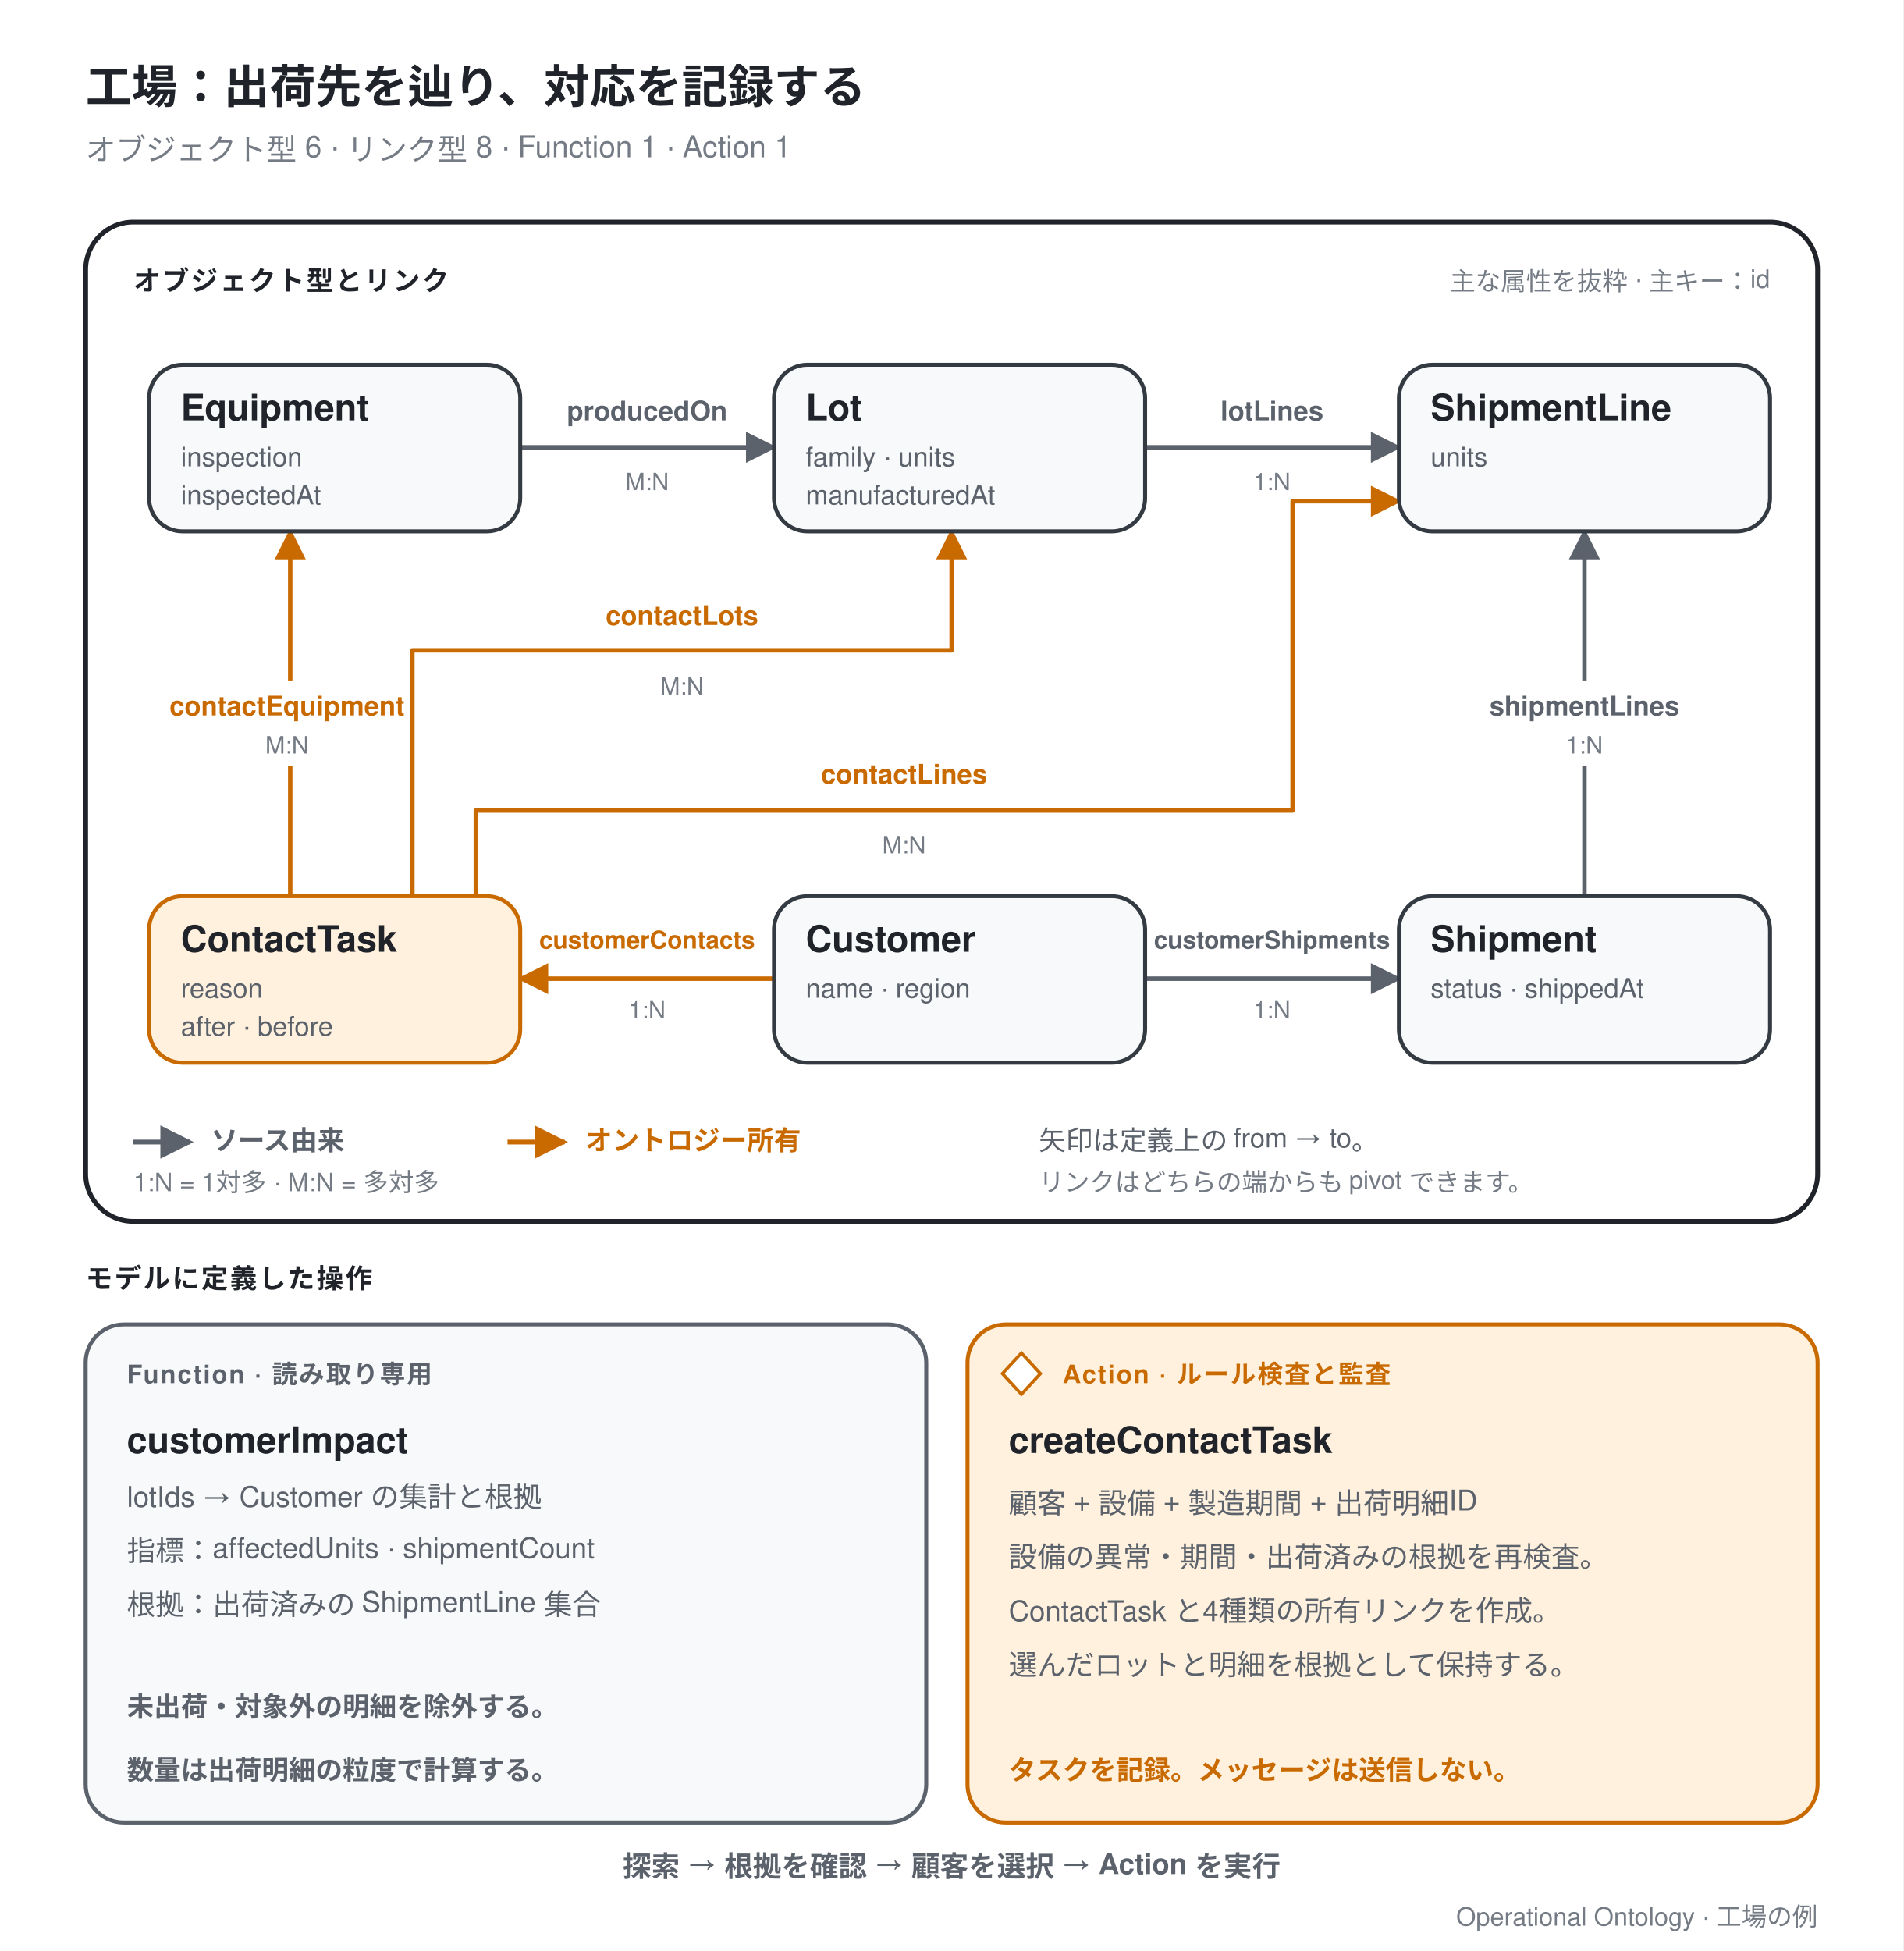
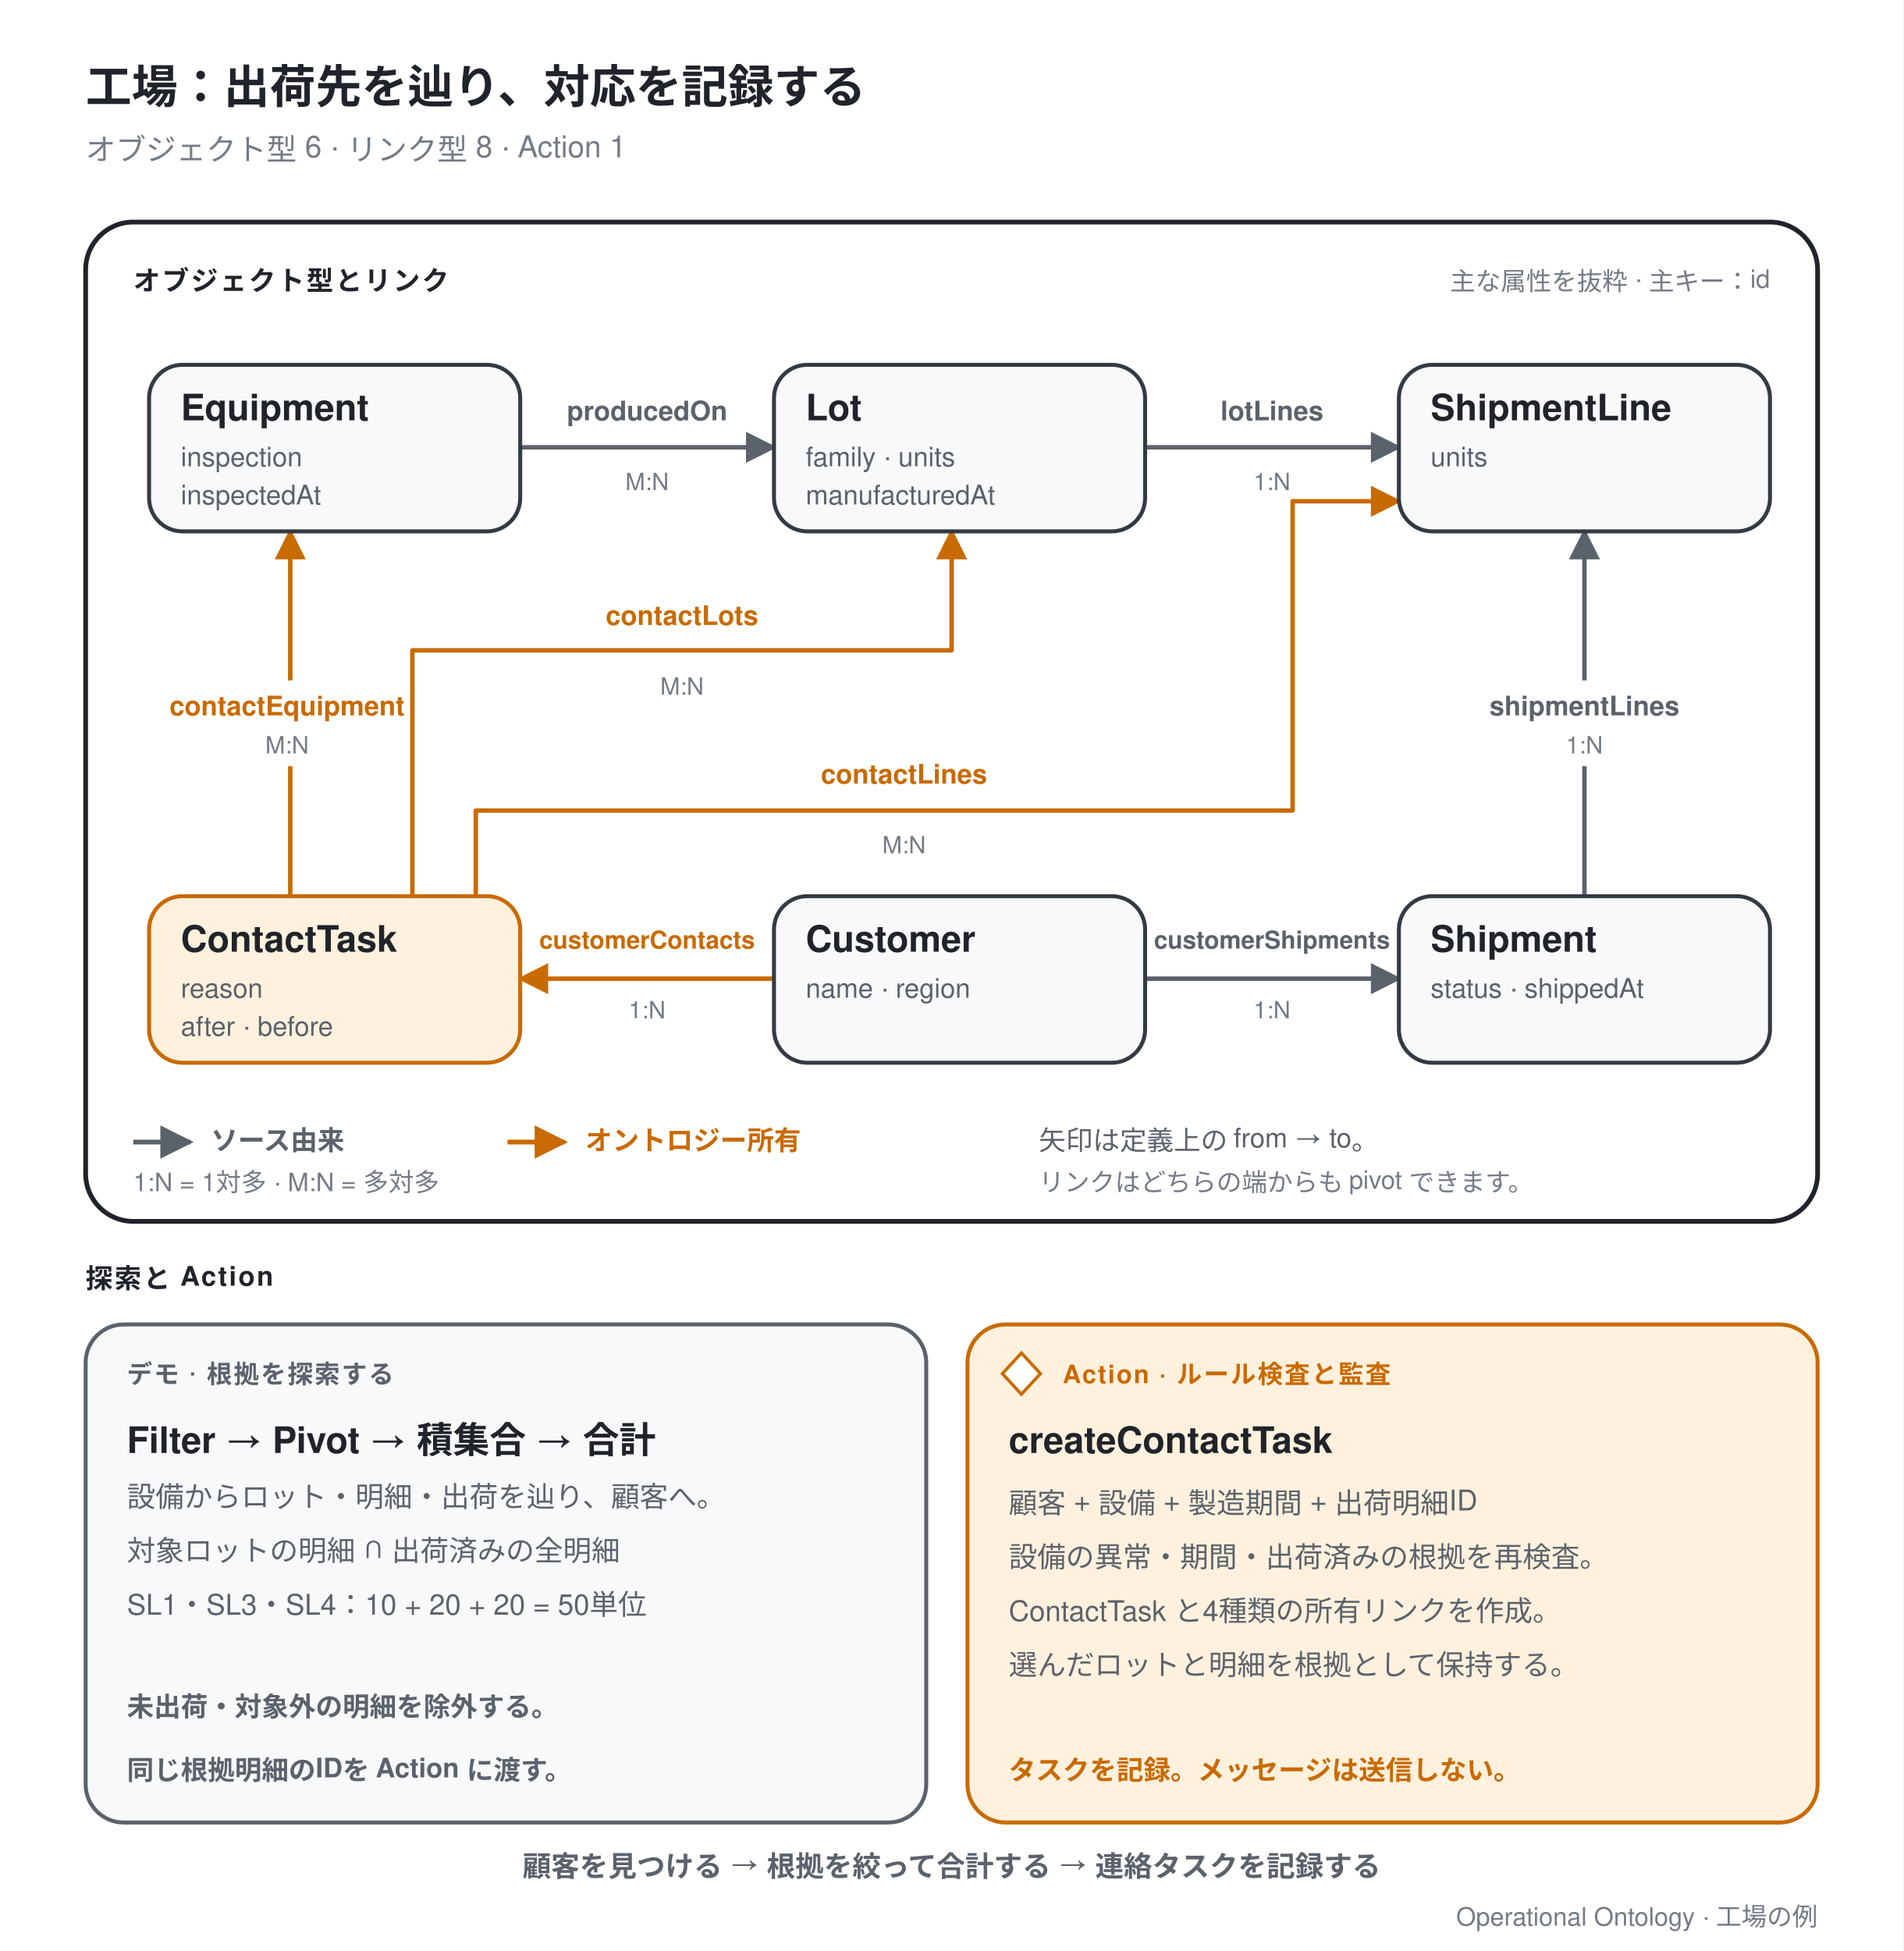
<svg xmlns="http://www.w3.org/2000/svg" xml:lang="ja" viewBox="0 0 1200 1230" role="img" aria-labelledby="title desc">
  <defs>
    <style>text { font-family: system-ui, -apple-system, BlinkMacSystemFont, "Segoe UI", Helvetica, Arial, "Hiragino Sans", "Noto Sans JP", sans-serif; }</style>
    <marker id="arrow-gray" viewBox="0 0 10 10" refX="9" refY="5" markerWidth="7" markerHeight="7" orient="auto-start-reverse">
      <path d="M 0 0 L 10 5 L 0 10 Z" fill="#5B626B" />
    </marker>
    <marker id="arrow-orange" viewBox="0 0 10 10" refX="9" refY="5" markerWidth="7" markerHeight="7" orient="auto-start-reverse">
      <path d="M 0 0 L 10 5 L 0 10 Z" fill="#C96A00" />
    </marker>
  </defs>
  <rect x="0" y="0" width="1200" height="1230" rx="0" fill="#FFFFFF" />
  <text x="54" y="65" text-anchor="start" font-size="29" font-weight="760" fill="#20242A">工場：出荷先を辿り、対応を記録する</text>
-   <text x="54" y="101" text-anchor="start" font-size="19" font-weight="500" fill="#747B84">オブジェクト型 6 · リンク型 8 · Function 1 · Action 1</text>
+   <text x="54" y="101" text-anchor="start" font-size="19" font-weight="500" fill="#747B84">オブジェクト型 6 · リンク型 8 · Action 1</text>
  <rect x="54" y="140" width="1092" height="630" rx="30" fill="#FFFFFF" stroke="#20242A" stroke-width="3" />
  <text x="84" y="183" text-anchor="start" font-size="17" font-weight="760" fill="#20242A" letter-spacing="1.2">オブジェクト型とリンク</text>
  <text x="1116" y="183" text-anchor="end" font-size="16" font-weight="500" fill="#747B84">主な属性を抜粋 · 主キー：id</text>
  <g data-link="producedOn" data-from="Equipment" data-to="Lot" data-kind="many-to-many">
    <path d="M 328 282 H 488" fill="none" stroke="#5B626B" stroke-width="2.8" stroke-linecap="round" stroke-linejoin="round" marker-end="url(#arrow-gray)" />
    <text x="408" y="265" text-anchor="middle" font-size="17" font-weight="650" fill="#5B626B">producedOn</text>
    <text x="408" y="309" text-anchor="middle" font-size="15" font-weight="500" fill="#747B84">M:N</text>
  </g>
  <g data-link="lotLines" data-from="Lot" data-to="ShipmentLine" data-kind="one-to-many">
    <path d="M 722 282 H 882" fill="none" stroke="#5B626B" stroke-width="2.8" stroke-linecap="round" stroke-linejoin="round" marker-end="url(#arrow-gray)" />
    <text x="802" y="265" text-anchor="middle" font-size="17" font-weight="650" fill="#5B626B">lotLines</text>
    <text x="802" y="309" text-anchor="middle" font-size="15" font-weight="500" fill="#747B84">1:N</text>
  </g>
  <g data-link="shipmentLines" data-from="Shipment" data-to="ShipmentLine" data-kind="one-to-many">
    <path d="M 999 565 V 335" fill="none" stroke="#5B626B" stroke-width="2.8" stroke-linecap="round" stroke-linejoin="round" marker-end="url(#arrow-gray)" />
    <rect x="911.0" y="429" width="176" height="54" rx="6" fill="#FFFFFF" />
    <text x="999" y="451" text-anchor="middle" font-size="17" font-weight="650" fill="#5B626B">shipmentLines</text>
    <text x="999" y="475" text-anchor="middle" font-size="15" font-weight="500" fill="#747B84">1:N</text>
  </g>
  <g data-link="customerShipments" data-from="Customer" data-to="Shipment" data-kind="one-to-many">
    <path d="M 722 617 H 882" fill="none" stroke="#5B626B" stroke-width="2.8" stroke-linecap="round" stroke-linejoin="round" marker-end="url(#arrow-gray)" />
    <text x="802" y="598" text-anchor="middle" font-size="15.5" font-weight="650" fill="#5B626B">customerShipments</text>
    <text x="802" y="642" text-anchor="middle" font-size="15" font-weight="500" fill="#747B84">1:N</text>
  </g>
  <g data-link="contactEquipment" data-from="ContactTask" data-to="Equipment" data-kind="many-to-many">
    <path d="M 183 565 V 335" fill="none" stroke="#C96A00" stroke-width="2.8" stroke-linecap="round" stroke-linejoin="round" marker-end="url(#arrow-orange)" />
    <rect x="93.0" y="429" width="176" height="54" rx="6" fill="#FFFFFF" />
    <text x="181" y="451" text-anchor="middle" font-size="17" font-weight="650" fill="#C96A00">contactEquipment</text>
    <text x="181" y="475" text-anchor="middle" font-size="15" font-weight="500" fill="#747B84">M:N</text>
  </g>
  <g data-link="contactLots" data-from="ContactTask" data-to="Lot" data-kind="many-to-many">
    <path d="M 260 565 V 410 H 600 V 335" fill="none" stroke="#C96A00" stroke-width="2.8" stroke-linecap="round" stroke-linejoin="round" marker-end="url(#arrow-orange)" />
    <text x="430" y="394" text-anchor="middle" font-size="17" font-weight="650" fill="#C96A00">contactLots</text>
    <text x="430" y="438" text-anchor="middle" font-size="15" font-weight="500" fill="#747B84">M:N</text>
  </g>
  <g data-link="contactLines" data-from="ContactTask" data-to="ShipmentLine" data-kind="many-to-many">
    <path d="M 300 565 V 511 H 815 V 316 H 882" fill="none" stroke="#C96A00" stroke-width="2.8" stroke-linecap="round" stroke-linejoin="round" marker-end="url(#arrow-orange)" />
    <text x="570" y="494" text-anchor="middle" font-size="17" font-weight="650" fill="#C96A00">contactLines</text>
    <text x="570" y="538" text-anchor="middle" font-size="15" font-weight="500" fill="#747B84">M:N</text>
  </g>
  <g data-link="customerContacts" data-from="Customer" data-to="ContactTask" data-kind="one-to-many">
    <path d="M 488 617 H 328" fill="none" stroke="#C96A00" stroke-width="2.8" stroke-linecap="round" stroke-linejoin="round" marker-end="url(#arrow-orange)" />
    <text x="408" y="598" text-anchor="middle" font-size="15.5" font-weight="650" fill="#C96A00">customerContacts</text>
    <text x="408" y="642" text-anchor="middle" font-size="15" font-weight="500" fill="#747B84">1:N</text>
  </g>
  <g data-object="Equipment" data-properties="inspection inspectedAt">
    <rect x="94" y="230" width="234" height="105" rx="21" fill="#F8F9FA" stroke="#343A42" stroke-width="2.5" />
    <text x="114" y="265" text-anchor="start" font-size="23" font-weight="730" fill="#20242A">Equipment</text>
    <text x="114" y="294" text-anchor="start" font-size="17" font-weight="500" fill="#5B626B">inspection</text>
    <text x="114" y="318" text-anchor="start" font-size="17" font-weight="500" fill="#5B626B">inspectedAt</text>
  </g>
  <g data-object="Lot" data-properties="family units manufacturedAt">
    <rect x="488" y="230" width="234" height="105" rx="21" fill="#F8F9FA" stroke="#343A42" stroke-width="2.5" />
    <text x="508" y="265" text-anchor="start" font-size="23" font-weight="730" fill="#20242A">Lot</text>
    <text x="508" y="294" text-anchor="start" font-size="17" font-weight="500" fill="#5B626B">family · units</text>
    <text x="508" y="318" text-anchor="start" font-size="17" font-weight="500" fill="#5B626B">manufacturedAt</text>
  </g>
  <g data-object="ShipmentLine" data-properties="units">
    <rect x="882" y="230" width="234" height="105" rx="21" fill="#F8F9FA" stroke="#343A42" stroke-width="2.5" />
    <text x="902" y="265" text-anchor="start" font-size="23" font-weight="730" fill="#20242A">ShipmentLine</text>
    <text x="902" y="294" text-anchor="start" font-size="17" font-weight="500" fill="#5B626B">units</text>
  </g>
  <g data-object="ContactTask" data-properties="reason after before">
    <rect x="94" y="565" width="234" height="105" rx="21" fill="#FFF1DE" stroke="#C96A00" stroke-width="2.5" />
    <text x="114" y="600" text-anchor="start" font-size="23" font-weight="730" fill="#20242A">ContactTask</text>
    <text x="114" y="629" text-anchor="start" font-size="17" font-weight="500" fill="#5B626B">reason</text>
    <text x="114" y="653" text-anchor="start" font-size="17" font-weight="500" fill="#5B626B">after · before</text>
  </g>
  <g data-object="Customer" data-properties="name region">
    <rect x="488" y="565" width="234" height="105" rx="21" fill="#F8F9FA" stroke="#343A42" stroke-width="2.5" />
    <text x="508" y="600" text-anchor="start" font-size="23" font-weight="730" fill="#20242A">Customer</text>
    <text x="508" y="629" text-anchor="start" font-size="17" font-weight="500" fill="#5B626B">name · region</text>
  </g>
  <g data-object="Shipment" data-properties="status shippedAt">
    <rect x="882" y="565" width="234" height="105" rx="21" fill="#F8F9FA" stroke="#343A42" stroke-width="2.5" />
    <text x="902" y="600" text-anchor="start" font-size="23" font-weight="730" fill="#20242A">Shipment</text>
    <text x="902" y="629" text-anchor="start" font-size="17" font-weight="500" fill="#5B626B">status · shippedAt</text>
  </g>
  <path d="M 84 720 H 120" stroke="#5B626B" stroke-width="3" marker-end="url(#arrow-gray)" />
  <text x="133" y="725" text-anchor="start" font-size="17" font-weight="600" fill="#5B626B">ソース由来</text>
  <path d="M 320 720 H 356" stroke="#C96A00" stroke-width="3" marker-end="url(#arrow-orange)" />
  <text x="369" y="725" text-anchor="start" font-size="17" font-weight="600" fill="#C96A00">オントロジー所有</text>
  <text x="655" y="725" text-anchor="start" font-size="17" font-weight="500" fill="#5B626B">矢印は定義上の from → to。</text>
  <text x="84" y="751" text-anchor="start" font-size="16" font-weight="500" fill="#747B84">1:N = 1対多 · M:N = 多対多</text>
  <text x="655" y="751" text-anchor="start" font-size="16" font-weight="500" fill="#747B84">リンクはどちらの端からも pivot できます。</text>
-   <text x="54" y="812" text-anchor="start" font-size="17" font-weight="760" fill="#20242A" letter-spacing="1.2">モデルに定義した操作</text>
+   <text x="54" y="812" text-anchor="start" font-size="17" font-weight="760" fill="#20242A" letter-spacing="1.2">探索と Action</text>
  <rect x="54" y="835" width="530" height="314" rx="24" fill="#F8F9FA" stroke="#5B626B" stroke-width="2.5" />
  <rect x="610" y="835" width="536" height="314" rx="24" fill="#FFF1DE" stroke="#C96A00" stroke-width="2.5" />
-   <text x="80" y="872" text-anchor="start" font-size="16" font-weight="750" fill="#5B626B" letter-spacing="1">Function · 読み取り専用</text>
+   <text x="80" y="872" text-anchor="start" font-size="16" font-weight="750" fill="#5B626B" letter-spacing="1">デモ · 根拠を探索する</text>
  <path d="M 644 853 L 656 866 L 644 879 L 632 866 Z" fill="#FFFFFF" stroke="#C96A00" stroke-width="2" />
  <text x="670" y="872" text-anchor="start" font-size="16" font-weight="750" fill="#C96A00" letter-spacing="1">Action · ルール検査と監査</text>
-   <g data-function="customerImpact">
-     <text x="80" y="916" text-anchor="start" font-size="23" font-weight="730" fill="#20242A">customerImpact</text>
-     <text x="80" y="950" text-anchor="start" font-size="18" font-weight="500" fill="#5B626B">lotIds → Customer の集計と根拠</text>
-     <text x="80" y="984" text-anchor="start" font-size="18" font-weight="500" fill="#5B626B">指標：affectedUnits · shipmentCount</text>
-     <text x="80" y="1018" text-anchor="start" font-size="18" font-weight="500" fill="#5B626B">根拠：出荷済みの ShipmentLine 集合</text>
+   <g data-exploration="shipped-line-evidence">
+     <text x="80" y="916" text-anchor="start" font-size="23" font-weight="730" fill="#20242A">Filter → Pivot → 積集合 → 合計</text>
+     <text x="80" y="950" text-anchor="start" font-size="18" font-weight="500" fill="#5B626B">設備からロット・明細・出荷を辿り、顧客へ。</text>
+     <text x="80" y="984" text-anchor="start" font-size="18" font-weight="500" fill="#5B626B">対象ロットの明細 ∩ 出荷済みの全明細</text>
+     <text x="80" y="1018" text-anchor="start" font-size="18" font-weight="500" fill="#5B626B">SL1・SL3・SL4：10 + 20 + 20 = 50単位</text>
  </g>
  <text x="80" y="1082" text-anchor="start" font-size="17" font-weight="550" fill="#5B626B">未出荷・対象外の明細を除外する。</text>
-   <text x="80" y="1122" text-anchor="start" font-size="17" font-weight="550" fill="#5B626B">数量は出荷明細の粒度で計算する。</text>
+   <text x="80" y="1122" text-anchor="start" font-size="17" font-weight="550" fill="#5B626B">同じ根拠明細のIDを Action に渡す。</text>
  <g data-action="createContactTask">
    <text x="636" y="916" text-anchor="start" font-size="23" font-weight="730" fill="#20242A">createContactTask</text>
    <text x="636" y="954" text-anchor="start" font-size="18" font-weight="500" fill="#5B626B">顧客 + 設備 + 製造期間 + 出荷明細ID</text>
    <text x="636" y="988" text-anchor="start" font-size="18" font-weight="500" fill="#5B626B">設備の異常・期間・出荷済みの根拠を再検査。</text>
    <text x="636" y="1022" text-anchor="start" font-size="18" font-weight="500" fill="#5B626B">ContactTask と4種類の所有リンクを作成。</text>
    <text x="636" y="1056" text-anchor="start" font-size="18" font-weight="500" fill="#5B626B">選んだロットと明細を根拠として保持する。</text>
    <text x="636" y="1122" text-anchor="start" font-size="17" font-weight="650" fill="#C96A00">タスクを記録。メッセージは送信しない。</text>
  </g>
-   <text x="600" y="1183" text-anchor="middle" font-size="18" font-weight="550" fill="#5B626B">探索 → 根拠を確認 → 顧客を選択 → Action を実行</text>
+   <text x="600" y="1183" text-anchor="middle" font-size="18" font-weight="550" fill="#5B626B">顧客を見つける → 根拠を絞って合計する → 連絡タスクを記録する</text>
  <text x="1146" y="1214" text-anchor="end" font-size="16" font-weight="500" fill="#747B84">Operational Ontology · 工場の例</text>
</svg>
